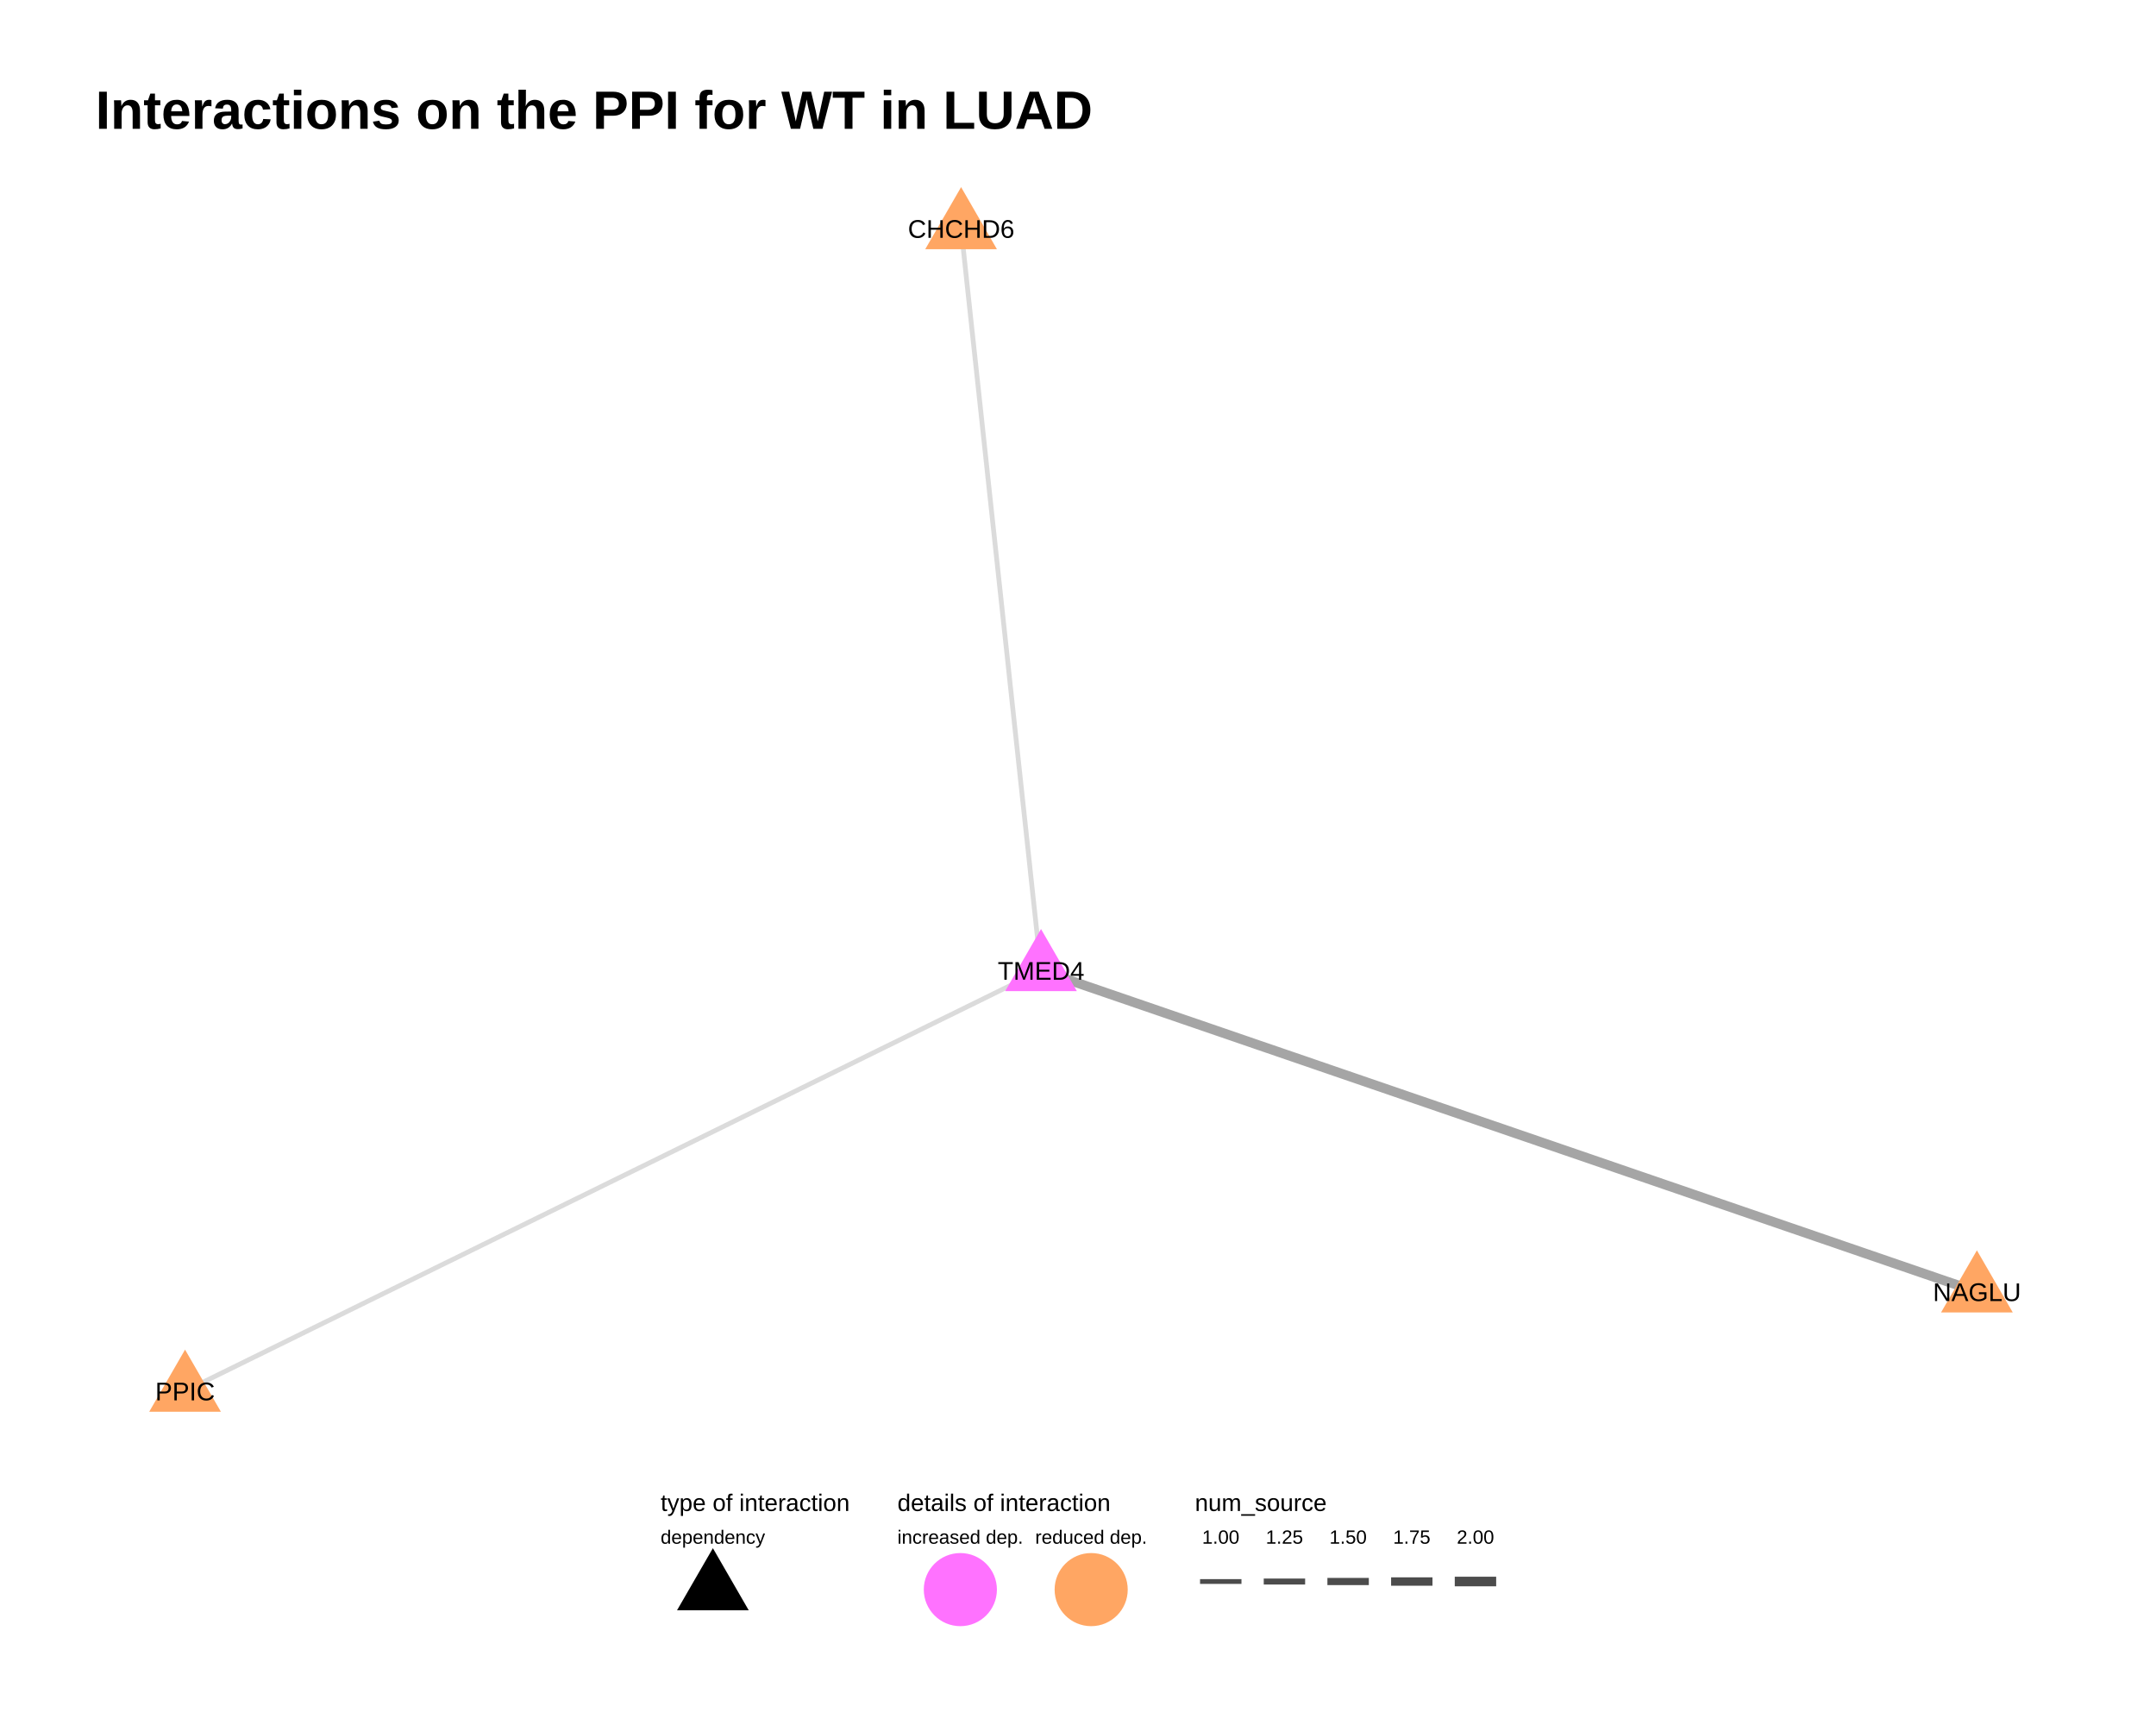
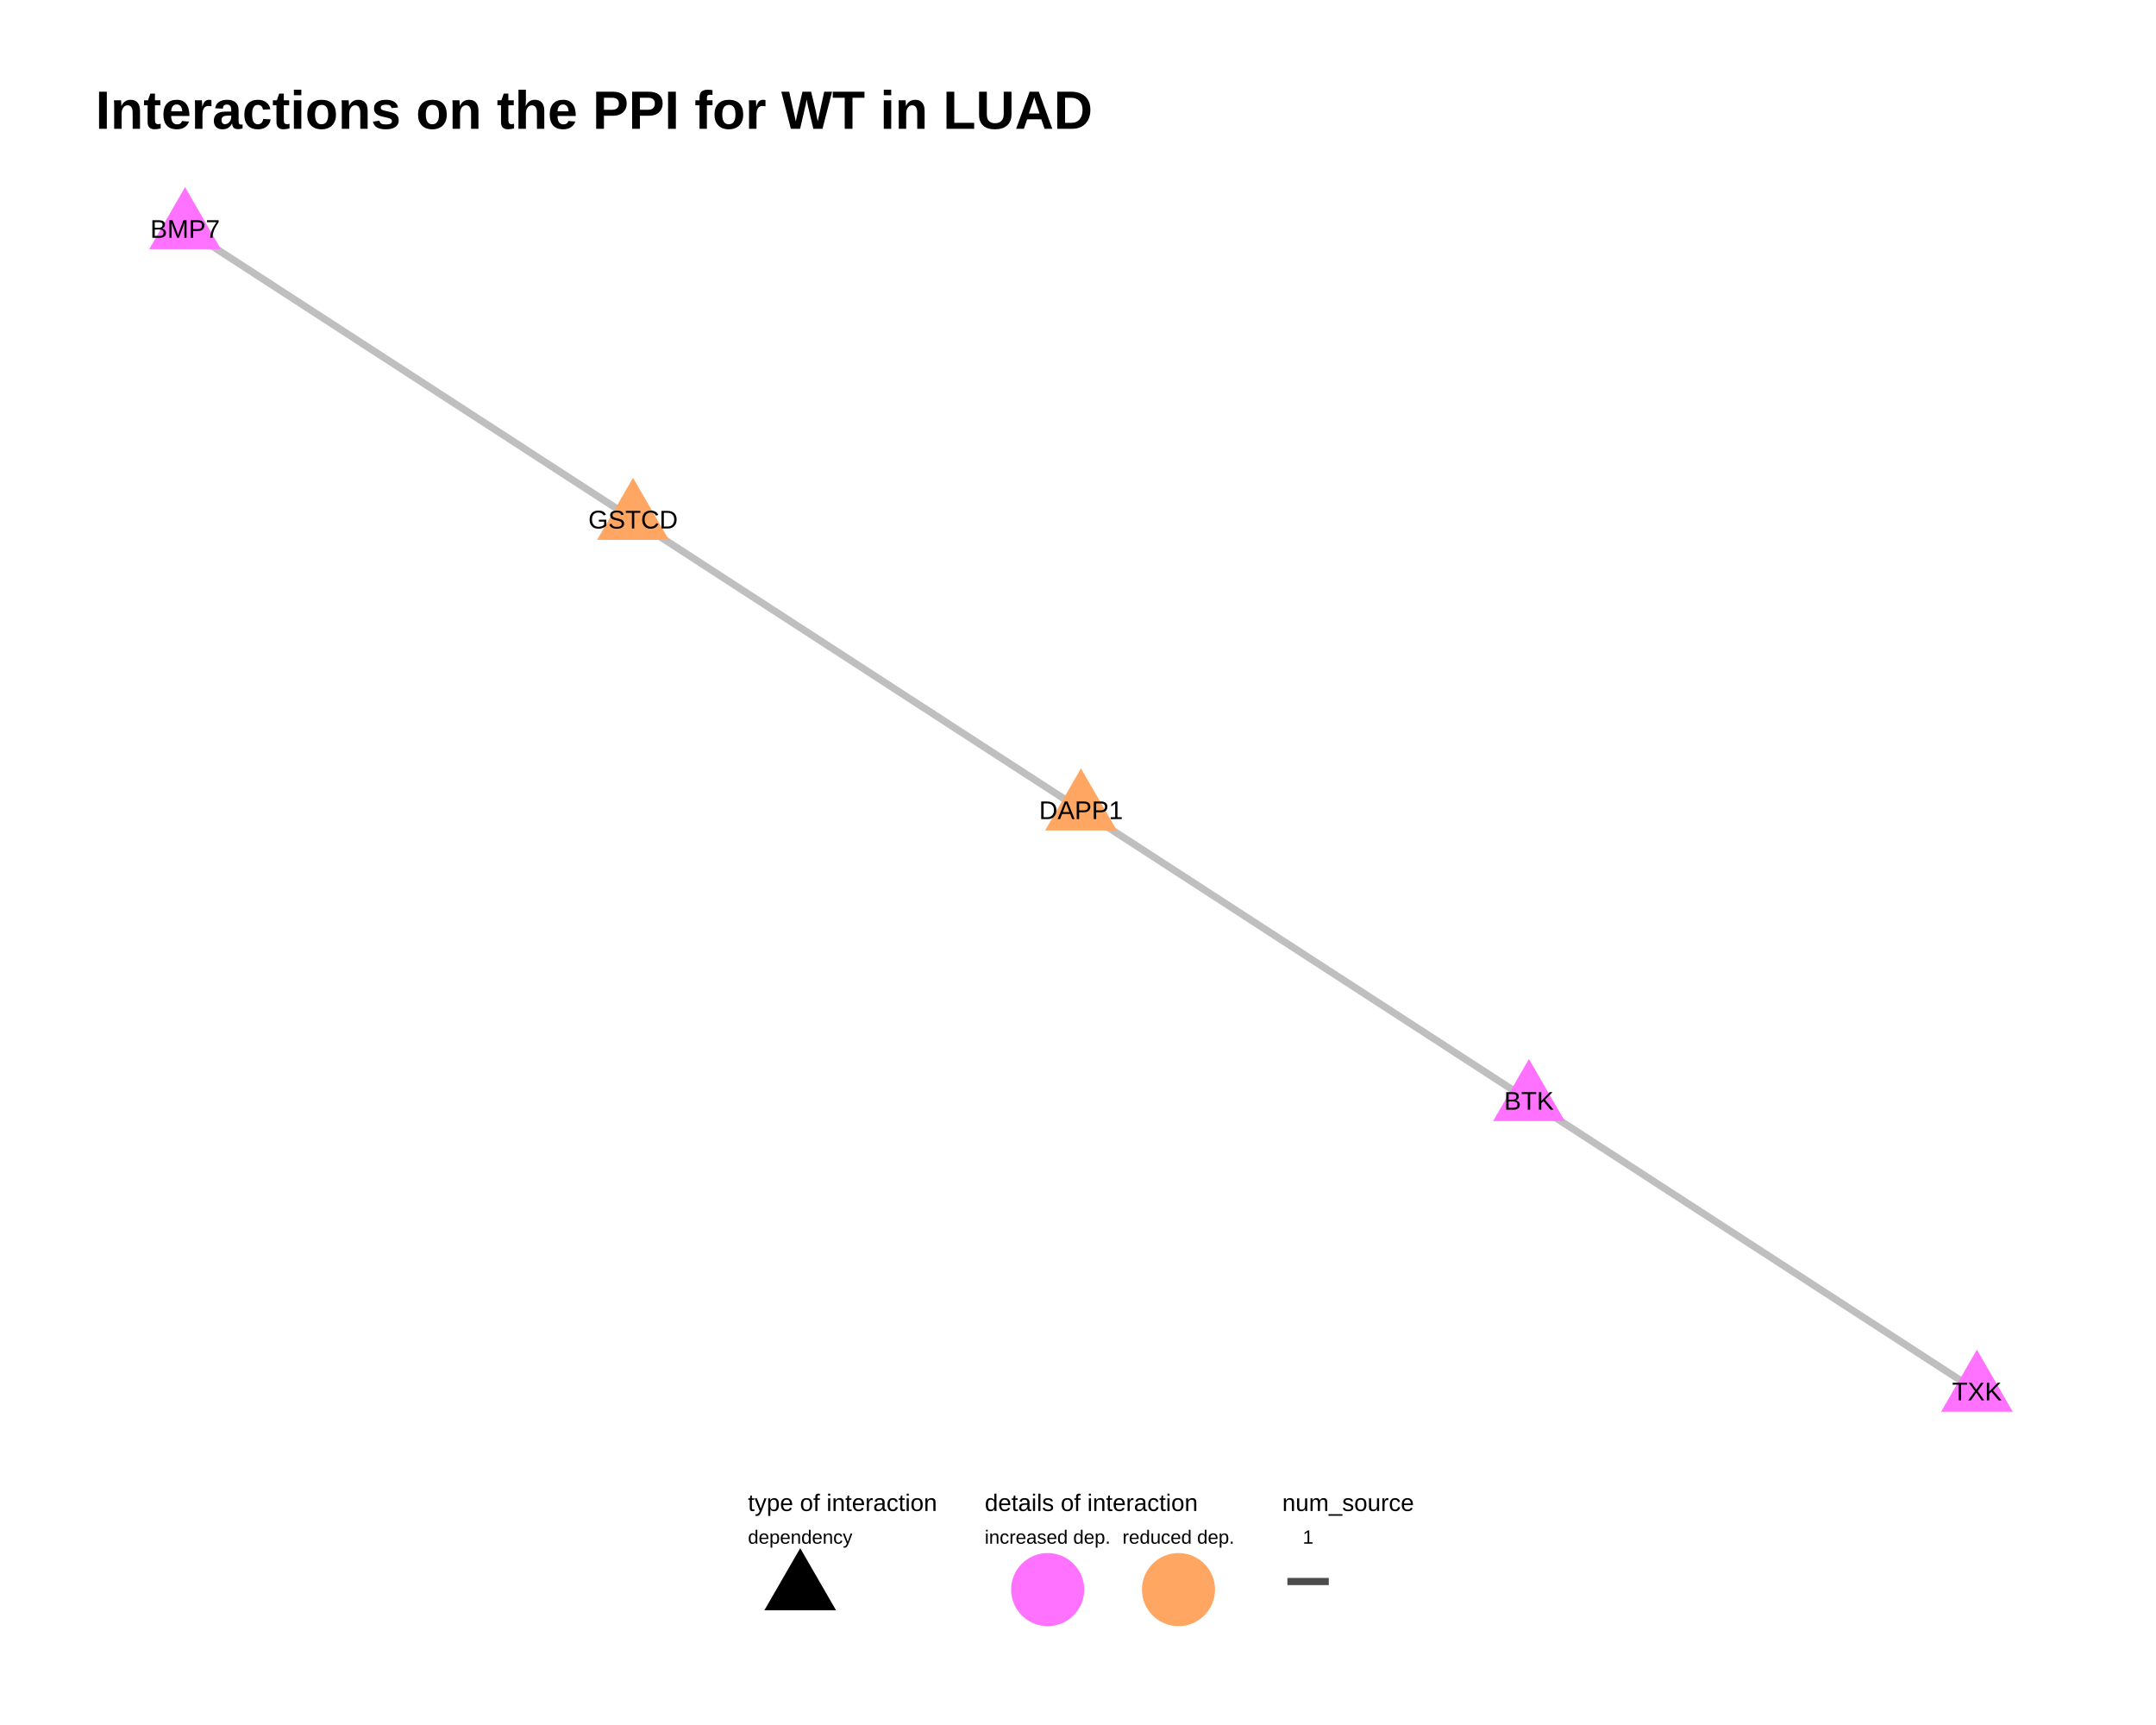
<svg xmlns="http://www.w3.org/2000/svg" viewBox="0 0 720.00 576.00">
  <defs>
    <style type="text/css">
    line, polyline, polygon, path, rect, circle {
      fill: none;
      stroke: #000000;
      stroke-linecap: round;
      stroke-linejoin: round;
      stroke-miterlimit: 10.00;
    }
  </style>
  </defs>
  <rect width="100%" height="100%" style="stroke: none; fill: #FFFFFF;" />
  <rect x="0.00" y="0.00" width="720.00" height="576.00" style="stroke-width: 0.78; stroke: none; fill: #FFFFFF;" />
  <defs>
    <clipPath id="cpMzEuODh8NjkwLjExfDQ4My44OXw1Ni45MA==">
      <rect x="31.88" y="56.90" width="658.23" height="426.99" />
    </clipPath>
  </defs>
-   <polyline points="660.19,431.33 657.04,430.25 653.88,429.16 650.72,428.08 647.56,427.00 644.41,425.91 641.25,424.83 638.09,423.74 634.94,422.66 631.78,421.58 628.62,420.49 625.47,419.41 622.31,418.33 619.15,417.24 615.99,416.16 612.84,415.07 609.68,413.99 606.52,412.91 603.37,411.82 600.21,410.74 597.05,409.66 593.90,408.57 590.74,407.49 587.58,406.40 584.42,405.32 581.27,404.24 578.11,403.15 574.95,402.07 571.80,400.99 568.64,399.90 565.48,398.82 562.33,397.73 559.17,396.65 556.01,395.57 552.85,394.48 549.70,393.40 546.54,392.32 543.38,391.23 540.23,390.15 537.07,389.06 533.91,387.98 530.76,386.90 527.60,385.81 524.44,384.73 521.28,383.65 518.13,382.56 514.97,381.48 511.81,380.39 508.66,379.31 505.50,378.23 502.34,377.14 499.19,376.06 496.03,374.98 492.87,373.89 489.71,372.81 486.56,371.72 483.40,370.64 480.24,369.56 477.09,368.47 473.93,367.39 470.77,366.31 467.62,365.22 464.46,364.14 461.30,363.05 458.14,361.97 454.99,360.89 451.83,359.80 448.67,358.72 445.52,357.64 442.36,356.55 439.20,355.47 436.05,354.38 432.89,353.30 429.73,352.22 426.57,351.13 423.42,350.05 420.26,348.97 417.10,347.88 413.95,346.80 410.79,345.71 407.63,344.63 404.48,343.55 401.32,342.46 398.16,341.38 395.00,340.30 391.85,339.21 388.69,338.13 385.53,337.04 382.38,335.96 379.22,334.88 376.06,333.79 372.91,332.71 369.75,331.63 366.59,330.54 363.43,329.46 360.28,328.37 357.12,327.29 353.96,326.21 350.81,325.12 347.65,324.04 " style="stroke-width: 3.20; stroke: #7F7F7F; stroke-opacity: 0.70; stroke-linecap: butt;" clip-path="url(#cpMzEuODh8NjkwLjExfDQ4My44OXw1Ni45MA==)" />
-   <polyline points="320.96,76.31 321.23,78.81 321.50,81.31 321.77,83.81 322.04,86.32 322.31,88.82 322.58,91.32 322.84,93.82 323.11,96.33 323.38,98.83 323.65,101.33 323.92,103.83 324.19,106.33 324.46,108.84 324.73,111.34 325.00,113.84 325.27,116.34 325.54,118.85 325.81,121.35 326.08,123.85 326.35,126.35 326.62,128.86 326.89,131.36 327.16,133.86 327.43,136.36 327.70,138.87 327.97,141.37 328.24,143.87 328.51,146.37 328.78,148.87 329.05,151.38 329.32,153.88 329.59,156.38 329.85,158.88 330.12,161.39 330.39,163.89 330.66,166.39 330.93,168.89 331.20,171.40 331.47,173.90 331.74,176.40 332.01,178.90 332.28,181.41 332.55,183.91 332.82,186.41 333.09,188.91 333.36,191.41 333.63,193.92 333.90,196.42 334.17,198.92 334.44,201.42 334.71,203.93 334.98,206.43 335.25,208.93 335.52,211.43 335.79,213.94 336.06,216.44 336.33,218.94 336.60,221.44 336.87,223.95 337.13,226.45 337.40,228.95 337.67,231.45 337.94,233.95 338.21,236.46 338.48,238.96 338.75,241.46 339.02,243.96 339.29,246.47 339.56,248.97 339.83,251.47 340.10,253.97 340.37,256.48 340.64,258.98 340.91,261.48 341.18,263.98 341.45,266.49 341.72,268.99 341.99,271.49 342.26,273.99 342.53,276.49 342.80,279.00 343.07,281.50 343.34,284.00 343.61,286.50 343.88,289.01 344.14,291.51 344.41,294.01 344.68,296.51 344.95,299.02 345.22,301.52 345.49,304.02 345.76,306.52 346.03,309.03 346.30,311.53 346.57,314.03 346.84,316.53 347.11,319.04 347.38,321.54 347.65,324.04 " style="stroke-width: 1.60; stroke: #CCCCCC; stroke-opacity: 0.70; stroke-linecap: butt;" clip-path="url(#cpMzEuODh8NjkwLjExfDQ4My44OXw1Ni45MA==)" />
-   <polyline points="61.80,464.48 64.69,463.06 67.57,461.65 70.46,460.23 73.35,458.81 76.24,457.39 79.12,455.97 82.01,454.55 84.90,453.13 87.79,451.72 90.67,450.30 93.56,448.88 96.45,447.46 99.34,446.04 102.22,444.62 105.11,443.20 108.00,441.78 110.89,440.37 113.77,438.95 116.66,437.53 119.55,436.11 122.43,434.69 125.32,433.27 128.21,431.85 131.10,430.44 133.98,429.02 136.87,427.60 139.76,426.18 142.65,424.76 145.53,423.34 148.42,421.92 151.31,420.51 154.20,419.09 157.08,417.67 159.97,416.25 162.86,414.83 165.75,413.41 168.63,411.99 171.52,410.58 174.41,409.16 177.29,407.74 180.18,406.32 183.07,404.90 185.96,403.48 188.84,402.06 191.73,400.64 194.62,399.23 197.51,397.81 200.39,396.39 203.28,394.97 206.17,393.55 209.06,392.13 211.94,390.71 214.83,389.30 217.72,387.88 220.61,386.46 223.49,385.04 226.38,383.62 229.27,382.20 232.16,380.78 235.04,379.37 237.93,377.95 240.82,376.53 243.70,375.11 246.59,373.69 249.48,372.27 252.37,370.85 255.25,369.44 258.14,368.02 261.03,366.60 263.92,365.18 266.80,363.76 269.69,362.34 272.58,360.92 275.47,359.51 278.35,358.09 281.24,356.67 284.13,355.25 287.02,353.83 289.90,352.41 292.79,350.99 295.68,349.57 298.56,348.16 301.45,346.74 304.34,345.32 307.23,343.90 310.11,342.48 313.00,341.06 315.89,339.64 318.78,338.23 321.66,336.81 324.55,335.39 327.44,333.97 330.33,332.55 333.21,331.13 336.10,329.71 338.99,328.30 341.88,326.88 344.76,325.46 347.65,324.04 " style="stroke-width: 1.60; stroke: #CCCCCC; stroke-opacity: 0.70; stroke-linecap: butt;" clip-path="url(#cpMzEuODh8NjkwLjExfDQ4My44OXw1Ni45MA==)" />
-   <polygon points="660.19,417.51 672.17,438.24 648.22,438.24 " style="stroke-width: 0.71; stroke: none; fill: #FFA663;" clip-path="url(#cpMzEuODh8NjkwLjExfDQ4My44OXw1Ni45MA==)" />
-   <polygon points="320.96,62.48 332.93,83.22 308.98,83.22 " style="stroke-width: 0.71; stroke: none; fill: #FFA663;" clip-path="url(#cpMzEuODh8NjkwLjExfDQ4My44OXw1Ni45MA==)" />
-   <polygon points="61.80,450.66 73.77,471.40 49.83,471.40 " style="stroke-width: 0.71; stroke: none; fill: #FFA663;" clip-path="url(#cpMzEuODh8NjkwLjExfDQ4My44OXw1Ni45MA==)" />
-   <polygon points="347.65,310.21 359.62,330.95 335.68,330.95 " style="stroke-width: 0.71; stroke: none; fill: #FF72FF;" clip-path="url(#cpMzEuODh8NjkwLjExfDQ4My44OXw1Ni45MA==)" />
+   <polyline points="61.80,76.31 63.31,77.29 64.82,78.27 66.33,79.25 67.84,80.23 69.36,81.21 70.87,82.19 72.38,83.17 73.89,84.15 75.40,85.13 76.91,86.11 78.42,87.09 79.93,88.07 81.44,89.05 82.96,90.03 84.47,91.01 85.98,91.99 87.49,92.97 89.00,93.95 90.51,94.93 92.02,95.91 93.53,96.89 95.04,97.87 96.55,98.85 98.07,99.83 99.58,100.81 101.09,101.79 102.60,102.77 104.11,103.75 105.62,104.73 107.13,105.71 108.64,106.69 110.15,107.67 111.67,108.65 113.18,109.63 114.69,110.62 116.20,111.60 117.71,112.58 119.22,113.56 120.73,114.54 122.24,115.52 123.75,116.50 125.27,117.48 126.78,118.46 128.29,119.44 129.80,120.42 131.31,121.40 132.82,122.38 134.33,123.36 135.84,124.34 137.35,125.32 138.86,126.30 140.38,127.28 141.89,128.26 143.40,129.24 144.91,130.22 146.42,131.20 147.93,132.18 149.44,133.16 150.95,134.14 152.46,135.12 153.98,136.10 155.49,137.08 157.00,138.06 158.51,139.04 160.02,140.02 161.53,141.00 163.04,141.98 164.55,142.96 166.06,143.94 167.58,144.92 169.09,145.90 170.60,146.88 172.11,147.86 173.62,148.84 175.13,149.83 176.64,150.81 178.15,151.79 179.66,152.77 181.17,153.75 182.69,154.73 184.20,155.71 185.71,156.69 187.22,157.67 188.73,158.65 190.24,159.63 191.75,160.61 193.26,161.59 194.77,162.57 196.29,163.55 197.80,164.53 199.31,165.51 200.82,166.49 202.33,167.47 203.84,168.45 205.35,169.43 206.86,170.41 208.37,171.39 209.89,172.37 211.40,173.35 " style="stroke-width: 2.40; stroke: #A5A5A5; stroke-opacity: 0.70; stroke-linecap: butt;" clip-path="url(#cpMzEuODh8NjkwLjExfDQ4My44OXw1Ni45MA==)" />
+   <polyline points="211.40,173.35 212.91,174.33 214.42,175.31 215.93,176.29 217.44,177.27 218.95,178.25 220.46,179.23 221.97,180.21 223.48,181.19 225.00,182.17 226.51,183.15 228.02,184.13 229.53,185.11 231.04,186.09 232.55,187.07 234.06,188.05 235.57,189.04 237.08,190.02 238.60,191.00 240.11,191.98 241.62,192.96 243.13,193.94 244.64,194.92 246.15,195.90 247.66,196.88 249.17,197.86 250.68,198.84 252.20,199.82 253.71,200.80 255.22,201.78 256.73,202.76 258.24,203.74 259.75,204.72 261.26,205.70 262.77,206.68 264.28,207.66 265.79,208.64 267.31,209.62 268.82,210.60 270.33,211.58 271.84,212.56 273.35,213.54 274.86,214.52 276.37,215.50 277.88,216.48 279.39,217.46 280.91,218.44 282.42,219.42 283.93,220.40 285.44,221.38 286.95,222.36 288.46,223.34 289.97,224.32 291.48,225.30 292.99,226.28 294.51,227.26 296.02,228.25 297.53,229.23 299.04,230.21 300.55,231.19 302.06,232.17 303.57,233.15 305.08,234.13 306.59,235.11 308.10,236.09 309.62,237.07 311.13,238.05 312.64,239.03 314.15,240.01 315.66,240.99 317.17,241.97 318.68,242.95 320.19,243.93 321.70,244.91 323.22,245.89 324.73,246.87 326.24,247.85 327.75,248.83 329.26,249.81 330.77,250.79 332.28,251.77 333.79,252.75 335.30,253.73 336.82,254.71 338.33,255.69 339.84,256.67 341.35,257.65 342.86,258.63 344.37,259.61 345.88,260.59 347.39,261.57 348.90,262.55 350.42,263.53 351.93,264.51 353.44,265.49 354.95,266.47 356.46,267.46 357.97,268.44 359.48,269.42 360.99,270.40 " style="stroke-width: 2.40; stroke: #A5A5A5; stroke-opacity: 0.70; stroke-linecap: butt;" clip-path="url(#cpMzEuODh8NjkwLjExfDQ4My44OXw1Ni45MA==)" />
+   <polyline points="660.19,464.48 658.68,463.50 657.17,462.52 655.66,461.54 654.15,460.56 652.64,459.58 651.13,458.60 649.61,457.62 648.10,456.64 646.59,455.66 645.08,454.68 643.57,453.70 642.06,452.72 640.55,451.74 639.04,450.76 637.53,449.78 636.01,448.80 634.50,447.82 632.99,446.84 631.48,445.86 629.97,444.88 628.46,443.90 626.95,442.92 625.44,441.94 623.93,440.96 622.41,439.98 620.90,439.00 619.39,438.02 617.88,437.04 616.37,436.06 614.86,435.08 613.35,434.10 611.84,433.12 610.33,432.13 608.81,431.15 607.30,430.17 605.79,429.19 604.28,428.21 602.77,427.23 601.26,426.25 599.75,425.27 598.24,424.29 596.73,423.31 595.21,422.33 593.70,421.35 592.19,420.37 590.68,419.39 589.17,418.41 587.66,417.43 586.15,416.45 584.64,415.47 583.13,414.49 581.61,413.51 580.10,412.53 578.59,411.55 577.08,410.57 575.57,409.59 574.06,408.61 572.55,407.63 571.04,406.65 569.53,405.67 568.01,404.69 566.50,403.71 564.99,402.73 563.48,401.75 561.97,400.77 560.46,399.79 558.95,398.81 557.44,397.83 555.93,396.85 554.41,395.87 552.90,394.89 551.39,393.91 549.88,392.93 548.37,391.95 546.86,390.96 545.35,389.98 543.84,389.00 542.33,388.02 540.81,387.04 539.30,386.06 537.79,385.08 536.28,384.10 534.77,383.12 533.26,382.14 531.75,381.16 530.24,380.18 528.73,379.20 527.21,378.22 525.70,377.24 524.19,376.26 522.68,375.28 521.17,374.30 519.66,373.32 518.15,372.34 516.64,371.36 515.13,370.38 513.61,369.40 512.10,368.42 510.59,367.44 " style="stroke-width: 2.40; stroke: #A5A5A5; stroke-opacity: 0.70; stroke-linecap: butt;" clip-path="url(#cpMzEuODh8NjkwLjExfDQ4My44OXw1Ni45MA==)" />
+   <polyline points="360.99,270.40 362.50,271.38 364.01,272.36 365.53,273.34 367.04,274.32 368.55,275.30 370.06,276.28 371.57,277.26 373.08,278.24 374.59,279.22 376.10,280.20 377.61,281.18 379.13,282.16 380.64,283.14 382.15,284.12 383.66,285.10 385.17,286.08 386.68,287.06 388.19,288.04 389.70,289.02 391.21,290.00 392.73,290.98 394.24,291.96 395.75,292.94 397.26,293.92 398.77,294.90 400.28,295.88 401.79,296.86 403.30,297.84 404.81,298.82 406.33,299.80 407.84,300.78 409.35,301.76 410.86,302.74 412.37,303.72 413.88,304.70 415.39,305.68 416.90,306.66 418.41,307.64 419.93,308.63 421.44,309.61 422.95,310.59 424.46,311.57 425.97,312.55 427.48,313.53 428.99,314.51 430.50,315.49 432.01,316.47 433.53,317.45 435.04,318.43 436.55,319.41 438.06,320.39 439.57,321.37 441.08,322.35 442.59,323.33 444.10,324.31 445.61,325.29 447.13,326.27 448.64,327.25 450.15,328.23 451.66,329.21 453.17,330.19 454.68,331.17 456.19,332.15 457.70,333.13 459.21,334.11 460.73,335.09 462.24,336.07 463.75,337.05 465.26,338.03 466.77,339.01 468.28,339.99 469.79,340.97 471.30,341.95 472.81,342.93 474.33,343.91 475.84,344.89 477.35,345.87 478.86,346.85 480.37,347.83 481.88,348.81 483.39,349.79 484.90,350.78 486.41,351.76 487.93,352.74 489.44,353.72 490.95,354.70 492.46,355.68 493.97,356.66 495.48,357.64 496.99,358.62 498.50,359.60 500.01,360.58 501.53,361.56 503.04,362.54 504.55,363.52 506.06,364.50 507.57,365.48 509.08,366.46 510.59,367.44 " style="stroke-width: 2.40; stroke: #A5A5A5; stroke-opacity: 0.70; stroke-linecap: butt;" clip-path="url(#cpMzEuODh8NjkwLjExfDQ4My44OXw1Ni45MA==)" />
+   <polygon points="660.19,450.66 672.17,471.40 648.22,471.40 " style="stroke-width: 0.71; stroke: none; fill: #FF72FF;" clip-path="url(#cpMzEuODh8NjkwLjExfDQ4My44OXw1Ni45MA==)" />
+   <polygon points="61.80,62.48 73.77,83.22 49.83,83.22 " style="stroke-width: 0.71; stroke: none; fill: #FF72FF;" clip-path="url(#cpMzEuODh8NjkwLjExfDQ4My44OXw1Ni45MA==)" />
+   <polygon points="211.40,159.53 223.37,180.26 199.42,180.26 " style="stroke-width: 0.71; stroke: none; fill: #FFA663;" clip-path="url(#cpMzEuODh8NjkwLjExfDQ4My44OXw1Ni45MA==)" />
+   <polygon points="360.99,256.57 372.97,277.31 349.02,277.31 " style="stroke-width: 0.71; stroke: none; fill: #FFA663;" clip-path="url(#cpMzEuODh8NjkwLjExfDQ4My44OXw1Ni45MA==)" />
+   <polygon points="510.59,353.61 522.57,374.35 498.62,374.35 " style="stroke-width: 0.71; stroke: none; fill: #FF72FF;" clip-path="url(#cpMzEuODh8NjkwLjExfDQ4My44OXw1Ni45MA==)" />
  <g clip-path="url(#cpMzEuODh8NjkwLjExfDQ4My44OXw1Ni45MA==)">
-     <text x="645.50" y="434.44" style="font-size: 8.54px; font-family: Arial;" textLength="29.39px" lengthAdjust="spacingAndGlyphs">NAGLU</text>
+     <text x="651.90" y="467.59" style="font-size: 8.54px; font-family: Arial;" textLength="16.59px" lengthAdjust="spacingAndGlyphs">TXK</text>
  </g>
  <g clip-path="url(#cpMzEuODh8NjkwLjExfDQ4My44OXw1Ni45MA==)">
-     <text x="303.19" y="79.42" style="font-size: 8.54px; font-family: Arial;" textLength="35.54px" lengthAdjust="spacingAndGlyphs">CHCHD6</text>
+     <text x="50.18" y="79.42" style="font-size: 8.54px; font-family: Arial;" textLength="23.23px" lengthAdjust="spacingAndGlyphs">BMP7</text>
  </g>
  <g clip-path="url(#cpMzEuODh8NjkwLjExfDQ4My44OXw1Ni45MA==)">
-     <text x="51.84" y="467.59" style="font-size: 8.54px; font-family: Arial;" textLength="19.91px" lengthAdjust="spacingAndGlyphs">PPIC</text>
+     <text x="196.47" y="176.46" style="font-size: 8.54px; font-family: Arial;" textLength="29.86px" lengthAdjust="spacingAndGlyphs">GSTCD</text>
  </g>
  <g clip-path="url(#cpMzEuODh8NjkwLjExfDQ4My44OXw1Ni45MA==)">
-     <text x="333.19" y="327.15" style="font-size: 8.54px; font-family: Arial;" textLength="28.91px" lengthAdjust="spacingAndGlyphs">TMED4</text>
+     <text x="347.01" y="273.51" style="font-size: 8.54px; font-family: Arial;" textLength="27.97px" lengthAdjust="spacingAndGlyphs">DAPP1</text>
+   </g>
+   <g clip-path="url(#cpMzEuODh8NjkwLjExfDQ4My44OXw1Ni45MA==)">
+     <text x="502.30" y="370.55" style="font-size: 8.54px; font-family: Arial;" textLength="16.59px" lengthAdjust="spacingAndGlyphs">BTK</text>
  </g>
  <defs>
    <clipPath id="cpMC4wMHw3MjAuMDB8NTc2LjAwfDAuMDA=">
      <rect x="0.00" y="0.00" width="720.00" height="576.00" />
    </clipPath>
  </defs>
  <g clip-path="url(#cpMC4wMHw3MjAuMDB8NTc2LjAwfDAuMDA=)">
-     <text x="220.62" y="504.54" style="font-size: 8.00px; font-family: Arial;" textLength="63.14px" lengthAdjust="spacingAndGlyphs">type of interaction</text>
+     <text x="249.78" y="504.54" style="font-size: 8.00px; font-family: Arial;" textLength="63.14px" lengthAdjust="spacingAndGlyphs">type of interaction</text>
  </g>
-   <polygon points="238.07,516.96 250.04,537.70 226.09,537.70 " style="stroke-width: 0.71; stroke: none; fill: #000000;" clip-path="url(#cpMC4wMHw3MjAuMDB8NTc2LjAwfDAuMDA=)" />
+   <polygon points="267.23,516.96 279.20,537.70 255.26,537.70 " style="stroke-width: 0.71; stroke: none; fill: #000000;" clip-path="url(#cpMC4wMHw3MjAuMDB8NTc2LjAwfDAuMDA=)" />
  <g clip-path="url(#cpMC4wMHw3MjAuMDB8NTc2LjAwfDAuMDA=)">
-     <text x="220.62" y="515.46" style="font-size: 6.40px; font-family: Arial;" textLength="34.90px" lengthAdjust="spacingAndGlyphs">dependency</text>
+     <text x="249.78" y="515.46" style="font-size: 6.40px; font-family: Arial;" textLength="34.90px" lengthAdjust="spacingAndGlyphs">dependency</text>
  </g>
  <g clip-path="url(#cpMC4wMHw3MjAuMDB8NTc2LjAwfDAuMDA=)">
-     <text x="299.70" y="504.54" style="font-size: 8.00px; font-family: Arial;" textLength="71.14px" lengthAdjust="spacingAndGlyphs">details of interaction</text>
+     <text x="328.86" y="504.54" style="font-size: 8.00px; font-family: Arial;" textLength="71.14px" lengthAdjust="spacingAndGlyphs">details of interaction</text>
  </g>
-   <circle cx="320.71" cy="530.79" r="8.89pt" style="stroke-width: 0.71; stroke: #FF72FF; fill: #FF72FF;" clip-path="url(#cpMC4wMHw3MjAuMDB8NTc2LjAwfDAuMDA=)" />
-   <circle cx="364.40" cy="530.79" r="8.89pt" style="stroke-width: 0.71; stroke: #FFA663; fill: #FFA663;" clip-path="url(#cpMC4wMHw3MjAuMDB8NTc2LjAwfDAuMDA=)" />
+   <circle cx="349.87" cy="530.79" r="8.89pt" style="stroke-width: 0.71; stroke: #FF72FF; fill: #FF72FF;" clip-path="url(#cpMC4wMHw3MjAuMDB8NTc2LjAwfDAuMDA=)" />
+   <circle cx="393.56" cy="530.79" r="8.89pt" style="stroke-width: 0.71; stroke: #FFA663; fill: #FFA663;" clip-path="url(#cpMC4wMHw3MjAuMDB8NTc2LjAwfDAuMDA=)" />
  <g clip-path="url(#cpMC4wMHw3MjAuMDB8NTc2LjAwfDAuMDA=)">
-     <text x="299.70" y="515.46" style="font-size: 6.40px; font-family: Arial;" textLength="42.02px" lengthAdjust="spacingAndGlyphs">increased dep.</text>
+     <text x="328.86" y="515.46" style="font-size: 6.40px; font-family: Arial;" textLength="42.02px" lengthAdjust="spacingAndGlyphs">increased dep.</text>
  </g>
  <g clip-path="url(#cpMC4wMHw3MjAuMDB8NTc2LjAwfDAuMDA=)">
-     <text x="345.70" y="515.46" style="font-size: 6.40px; font-family: Arial;" textLength="37.39px" lengthAdjust="spacingAndGlyphs">reduced dep.</text>
+     <text x="374.87" y="515.46" style="font-size: 6.40px; font-family: Arial;" textLength="37.39px" lengthAdjust="spacingAndGlyphs">reduced dep.</text>
  </g>
  <g clip-path="url(#cpMC4wMHw3MjAuMDB8NTc2LjAwfDAuMDA=)">
-     <text x="399.04" y="504.54" style="font-size: 8.00px; font-family: Arial;" textLength="44.02px" lengthAdjust="spacingAndGlyphs">num_source</text>
+     <text x="428.20" y="504.54" style="font-size: 8.00px; font-family: Arial;" textLength="44.02px" lengthAdjust="spacingAndGlyphs">num_source</text>
  </g>
-   <line x1="400.76" y1="528.09" x2="414.59" y2="528.09" style="stroke-width: 1.60; stroke: #000000; stroke-opacity: 0.70; stroke-linecap: butt;" clip-path="url(#cpMC4wMHw3MjAuMDB8NTc2LjAwfDAuMDA=)" />
-   <line x1="422.03" y1="528.09" x2="435.85" y2="528.09" style="stroke-width: 2.00; stroke: #000000; stroke-opacity: 0.70; stroke-linecap: butt;" clip-path="url(#cpMC4wMHw3MjAuMDB8NTc2LjAwfDAuMDA=)" />
-   <line x1="443.29" y1="528.09" x2="457.12" y2="528.09" style="stroke-width: 2.40; stroke: #000000; stroke-opacity: 0.70; stroke-linecap: butt;" clip-path="url(#cpMC4wMHw3MjAuMDB8NTc2LjAwfDAuMDA=)" />
-   <line x1="464.56" y1="528.09" x2="478.38" y2="528.09" style="stroke-width: 2.80; stroke: #000000; stroke-opacity: 0.70; stroke-linecap: butt;" clip-path="url(#cpMC4wMHw3MjAuMDB8NTc2LjAwfDAuMDA=)" />
-   <line x1="485.82" y1="528.09" x2="499.65" y2="528.09" style="stroke-width: 3.20; stroke: #000000; stroke-opacity: 0.70; stroke-linecap: butt;" clip-path="url(#cpMC4wMHw3MjAuMDB8NTc2LjAwfDAuMDA=)" />
+   <line x1="429.93" y1="528.09" x2="443.75" y2="528.09" style="stroke-width: 2.40; stroke: #000000; stroke-opacity: 0.70; stroke-linecap: butt;" clip-path="url(#cpMC4wMHw3MjAuMDB8NTc2LjAwfDAuMDA=)" />
  <g clip-path="url(#cpMC4wMHw3MjAuMDB8NTc2LjAwfDAuMDA=)">
-     <text x="401.44" y="515.46" style="font-size: 6.40px; font-family: Arial;" textLength="12.47px" lengthAdjust="spacingAndGlyphs">1.00</text>
-   </g>
-   <g clip-path="url(#cpMC4wMHw3MjAuMDB8NTc2LjAwfDAuMDA=)">
-     <text x="422.71" y="515.46" style="font-size: 6.40px; font-family: Arial;" textLength="12.47px" lengthAdjust="spacingAndGlyphs">1.25</text>
-   </g>
-   <g clip-path="url(#cpMC4wMHw3MjAuMDB8NTc2LjAwfDAuMDA=)">
-     <text x="443.97" y="515.46" style="font-size: 6.40px; font-family: Arial;" textLength="12.47px" lengthAdjust="spacingAndGlyphs">1.50</text>
-   </g>
-   <g clip-path="url(#cpMC4wMHw3MjAuMDB8NTc2LjAwfDAuMDA=)">
-     <text x="465.24" y="515.46" style="font-size: 6.40px; font-family: Arial;" textLength="12.47px" lengthAdjust="spacingAndGlyphs">1.75</text>
-   </g>
-   <g clip-path="url(#cpMC4wMHw3MjAuMDB8NTc2LjAwfDAuMDA=)">
-     <text x="486.50" y="515.46" style="font-size: 6.40px; font-family: Arial;" textLength="12.47px" lengthAdjust="spacingAndGlyphs">2.00</text>
+     <text x="435.06" y="515.46" style="font-size: 6.40px; font-family: Arial;" textLength="3.56px" lengthAdjust="spacingAndGlyphs">1</text>
  </g>
  <g clip-path="url(#cpMC4wMHw3MjAuMDB8NTc2LjAwfDAuMDA=)">
    <text x="31.88" y="43.01" style="font-size: 18.00px; font-weight: bold; font-family: Arial;" textLength="333.03px" lengthAdjust="spacingAndGlyphs">Interactions on the PPI for WT in LUAD</text>
  </g>
</svg>
